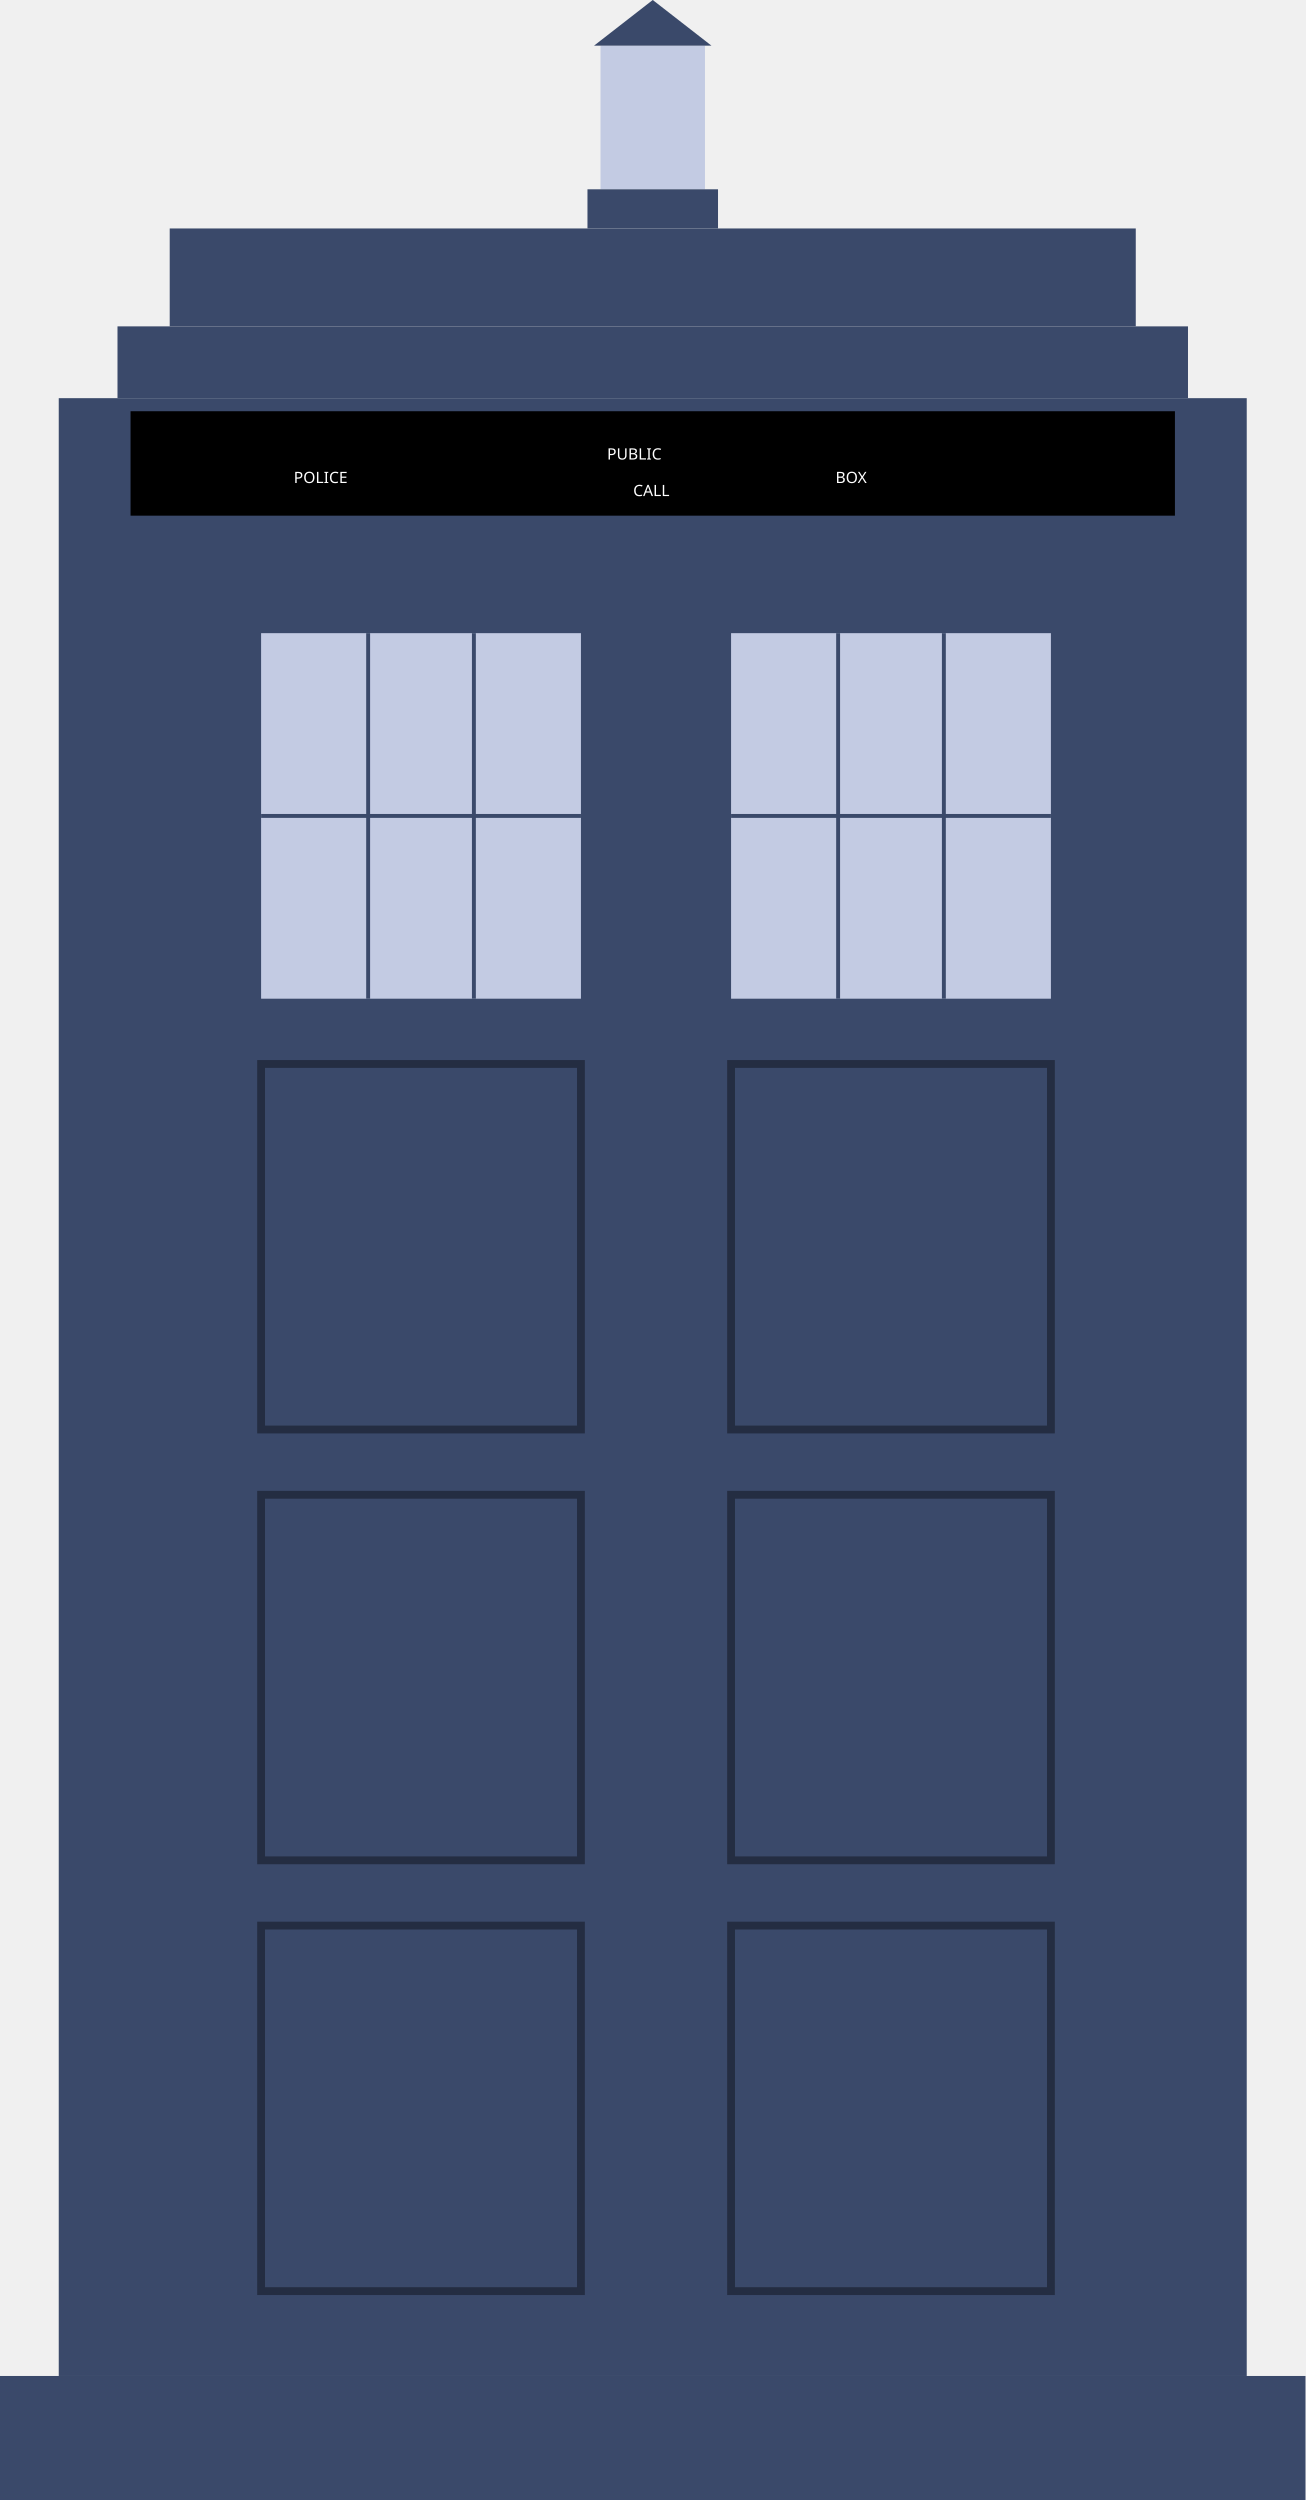
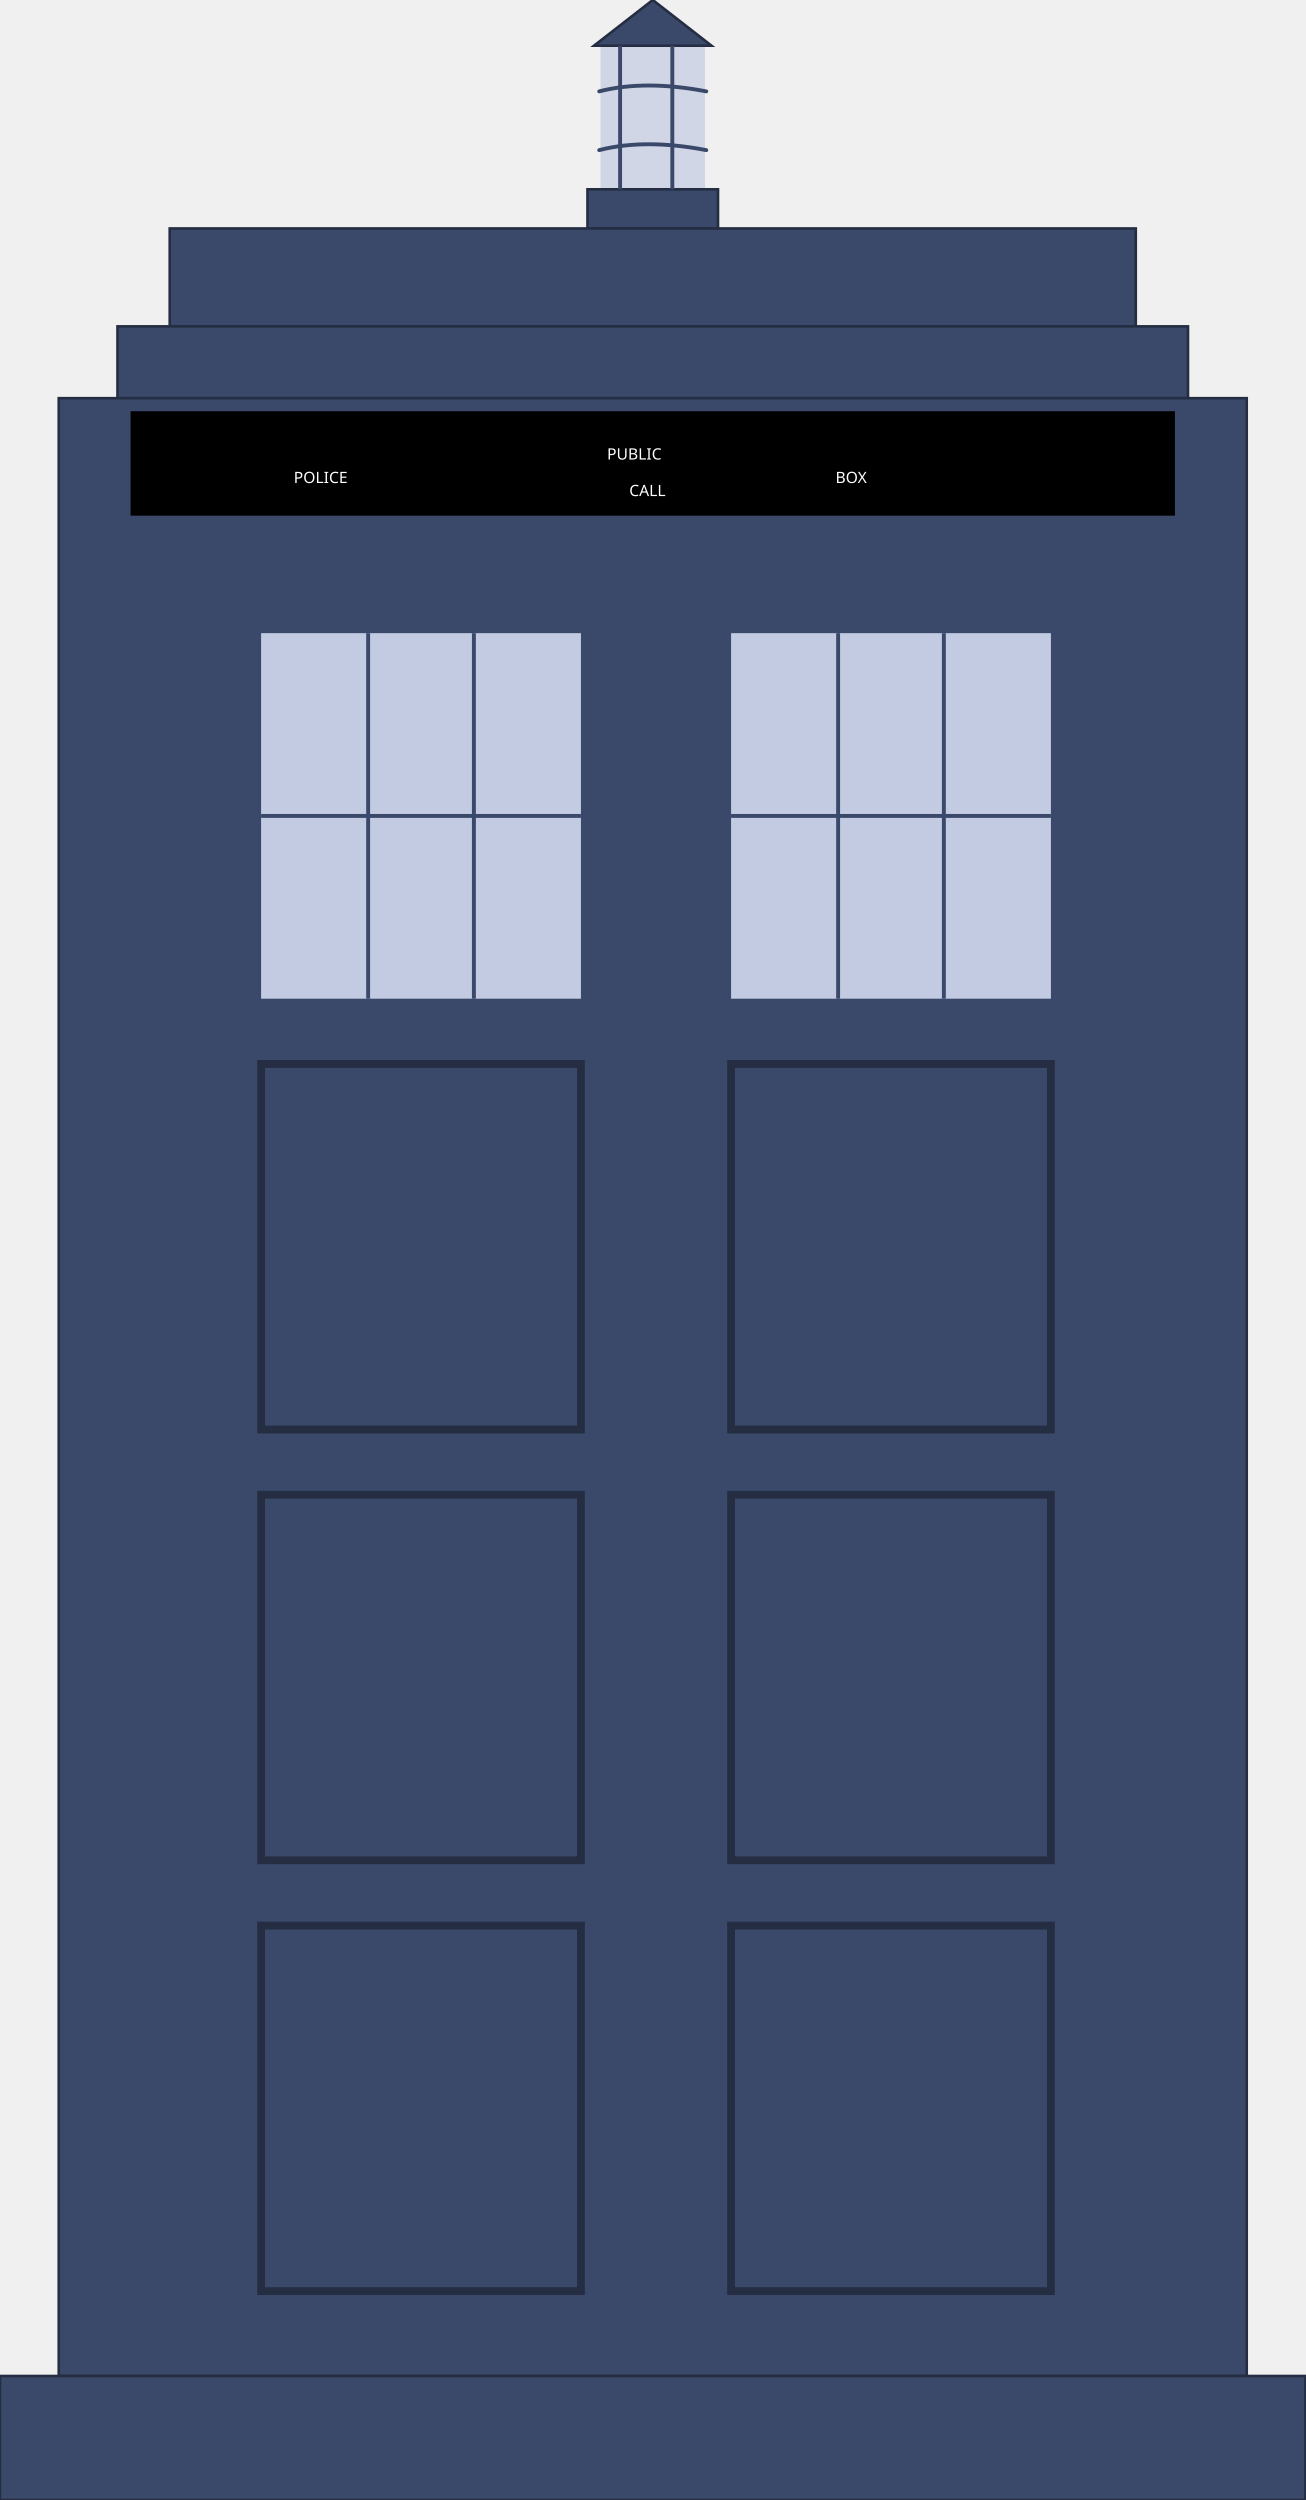
<svg xmlns="http://www.w3.org/2000/svg" width="1000" height="1915">
-   <rect x="460" y="35" width="80" height="110" style="fill:rgb(195, 203, 227)" />
-   <polygon points="455,35 545,35 500,0" style="fill:rgb(58, 73, 106)" />
-   <rect x="450" y="145" width="100" height="30" style="fill:rgb(58, 73, 106)" />
-   <rect x="130" y="175" width="740" height="75" style="fill:rgb(58, 73, 106)" />
-   <rect x="90" y="250" width="820" height="55" style="fill:rgb(58, 73, 106)" />
-   <rect x="45" y="305" width="910" height="1515" style="fill:rgb(58, 73, 106)" />
+   <rect x="460" y="35" width="80" height="110" style="fill:rgb(195, 203, 227);fill-opacity:0.7" />
+   <path d="M 459 70 Q 494 61 541 70" style="fill:none;stroke:rgb(58, 73, 106);stroke-width:3;stroke-linecap:round" />
+   <path d="M 459 115 Q 494 106 541 115" style="fill:none;stroke:rgb(58, 73, 106);stroke-width:3;stroke-linecap:round" />
+   <polygon points="455,35 545,35 500,0" style="fill:rgb(58, 73, 106);stroke:rgb(36, 45, 66);stroke-width:2" />" /&gt;
+   <rect x="450" y="145" width="100" height="30" style="fill:rgb(58, 73, 106);stroke:rgb(36, 45, 66);stroke-width:2" />" /&gt;
+   <rect x="130" y="175" width="740" height="75" style="fill:rgb(58, 73, 106);stroke:rgb(36, 45, 66);stroke-width:2" />" /&gt;
+   <rect x="90" y="250" width="820" height="55" style="fill:rgb(58, 73, 106);stroke:rgb(36, 45, 66);stroke-width:2" />" /&gt;
+   <rect x="45" y="305" width="910" height="1515" style="fill:rgb(58, 73, 106);stroke:rgb(36, 45, 66);stroke-width:2" />" /&gt;
  <rect x="100" y="315" width="800" height="80" style="fill:rgb(0,0,0)" />
-   <rect x="0" y="1820" width="1000" height="95" style="fill:rgb(58, 73, 106)" />
+   <rect x="0" y="1820" width="1000" height="95" style="fill:rgb(58, 73, 106);stroke:rgb(36, 45, 66);stroke-width:2" />" /&gt;
  <rect x="200" y="815" width="245" height="280" style="fill:rgb(58, 73, 106);stroke:rgb(36, 45, 66);stroke-width:6" />
  <rect x="560" y="815" width="245" height="280" style="fill:rgb(58, 73, 106);stroke:rgb(36, 45, 66);stroke-width:6" />
  <rect x="200" y="1145" width="245" height="280" style="fill:rgb(58, 73, 106);stroke:rgb(36, 45, 66);stroke-width:6" />
  <rect x="560" y="1145" width="245" height="280" style="fill:rgb(58, 73, 106);stroke:rgb(36, 45, 66);stroke-width:6" />
  <rect x="200" y="1475" width="245" height="280" style="fill:rgb(58, 73, 106);stroke:rgb(36, 45, 66);stroke-width:6" />
  <rect x="560" y="1475" width="245" height="280" style="fill:rgb(58, 73, 106);stroke:rgb(36, 45, 66);stroke-width:6" />
  <rect x="200" y="485" width="245" height="280" style="fill:rgb(195, 203, 227)" />
  <rect x="560" y="485" width="245" height="280" style="fill:rgb(195, 203, 227)" />
  <line x1="282" y1="485" x2="282" y2="765" style="stroke:rgb(58, 73, 106);stroke-width:3" />
  <line x1="363" y1="485" x2="363" y2="765" style="stroke:rgb(58, 73, 106);stroke-width:3" />
  <line x1="200" y1="625" x2="445" y2="625" style="stroke:rgb(58, 73, 106);stroke-width:3" />
  <line x1="642" y1="485" x2="642" y2="765" style="stroke:rgb(58, 73, 106);stroke-width:3" />
  <line x1="723" y1="485" x2="723" y2="765" style="stroke:rgb(58, 73, 106);stroke-width:3" />
  <line x1="560" y1="625" x2="805" y2="625" style="stroke:rgb(58, 73, 106);stroke-width:3" />
+   <line x1="475" y1="35" x2="475" y2="145" style="stroke:rgb(58, 73, 106);stroke-width:3" />
+   <line x1="515" y1="35" x2="515" y2="145" style="stroke:rgb(58, 73, 106);stroke-width:3" />
  <text>
    <tspan x="225" y="370" textlength="100%" font-family="sans-serif" font-size="3rem" style="fill:white;">POLICE</tspan>
    <tspan x="465" y="352" textlength="100%" font-family="sans-serif" font-size="2rem" style="fill:white;">PUBLIC</tspan>
-     <tspan x="485" y="380" textlength="100%" font-family="sans-serif" font-size="2rem" style="fill:white;">CALL</tspan>
+     <tspan x="482" y="380" textlength="100%" font-family="sans-serif" font-size="2rem" style="fill:white;">CALL</tspan>
    <tspan x="640" y="370" textlength="100%" font-family="sans-serif" font-size="3rem" style="fill:white;">BOX</tspan>
  </text>
</svg>
